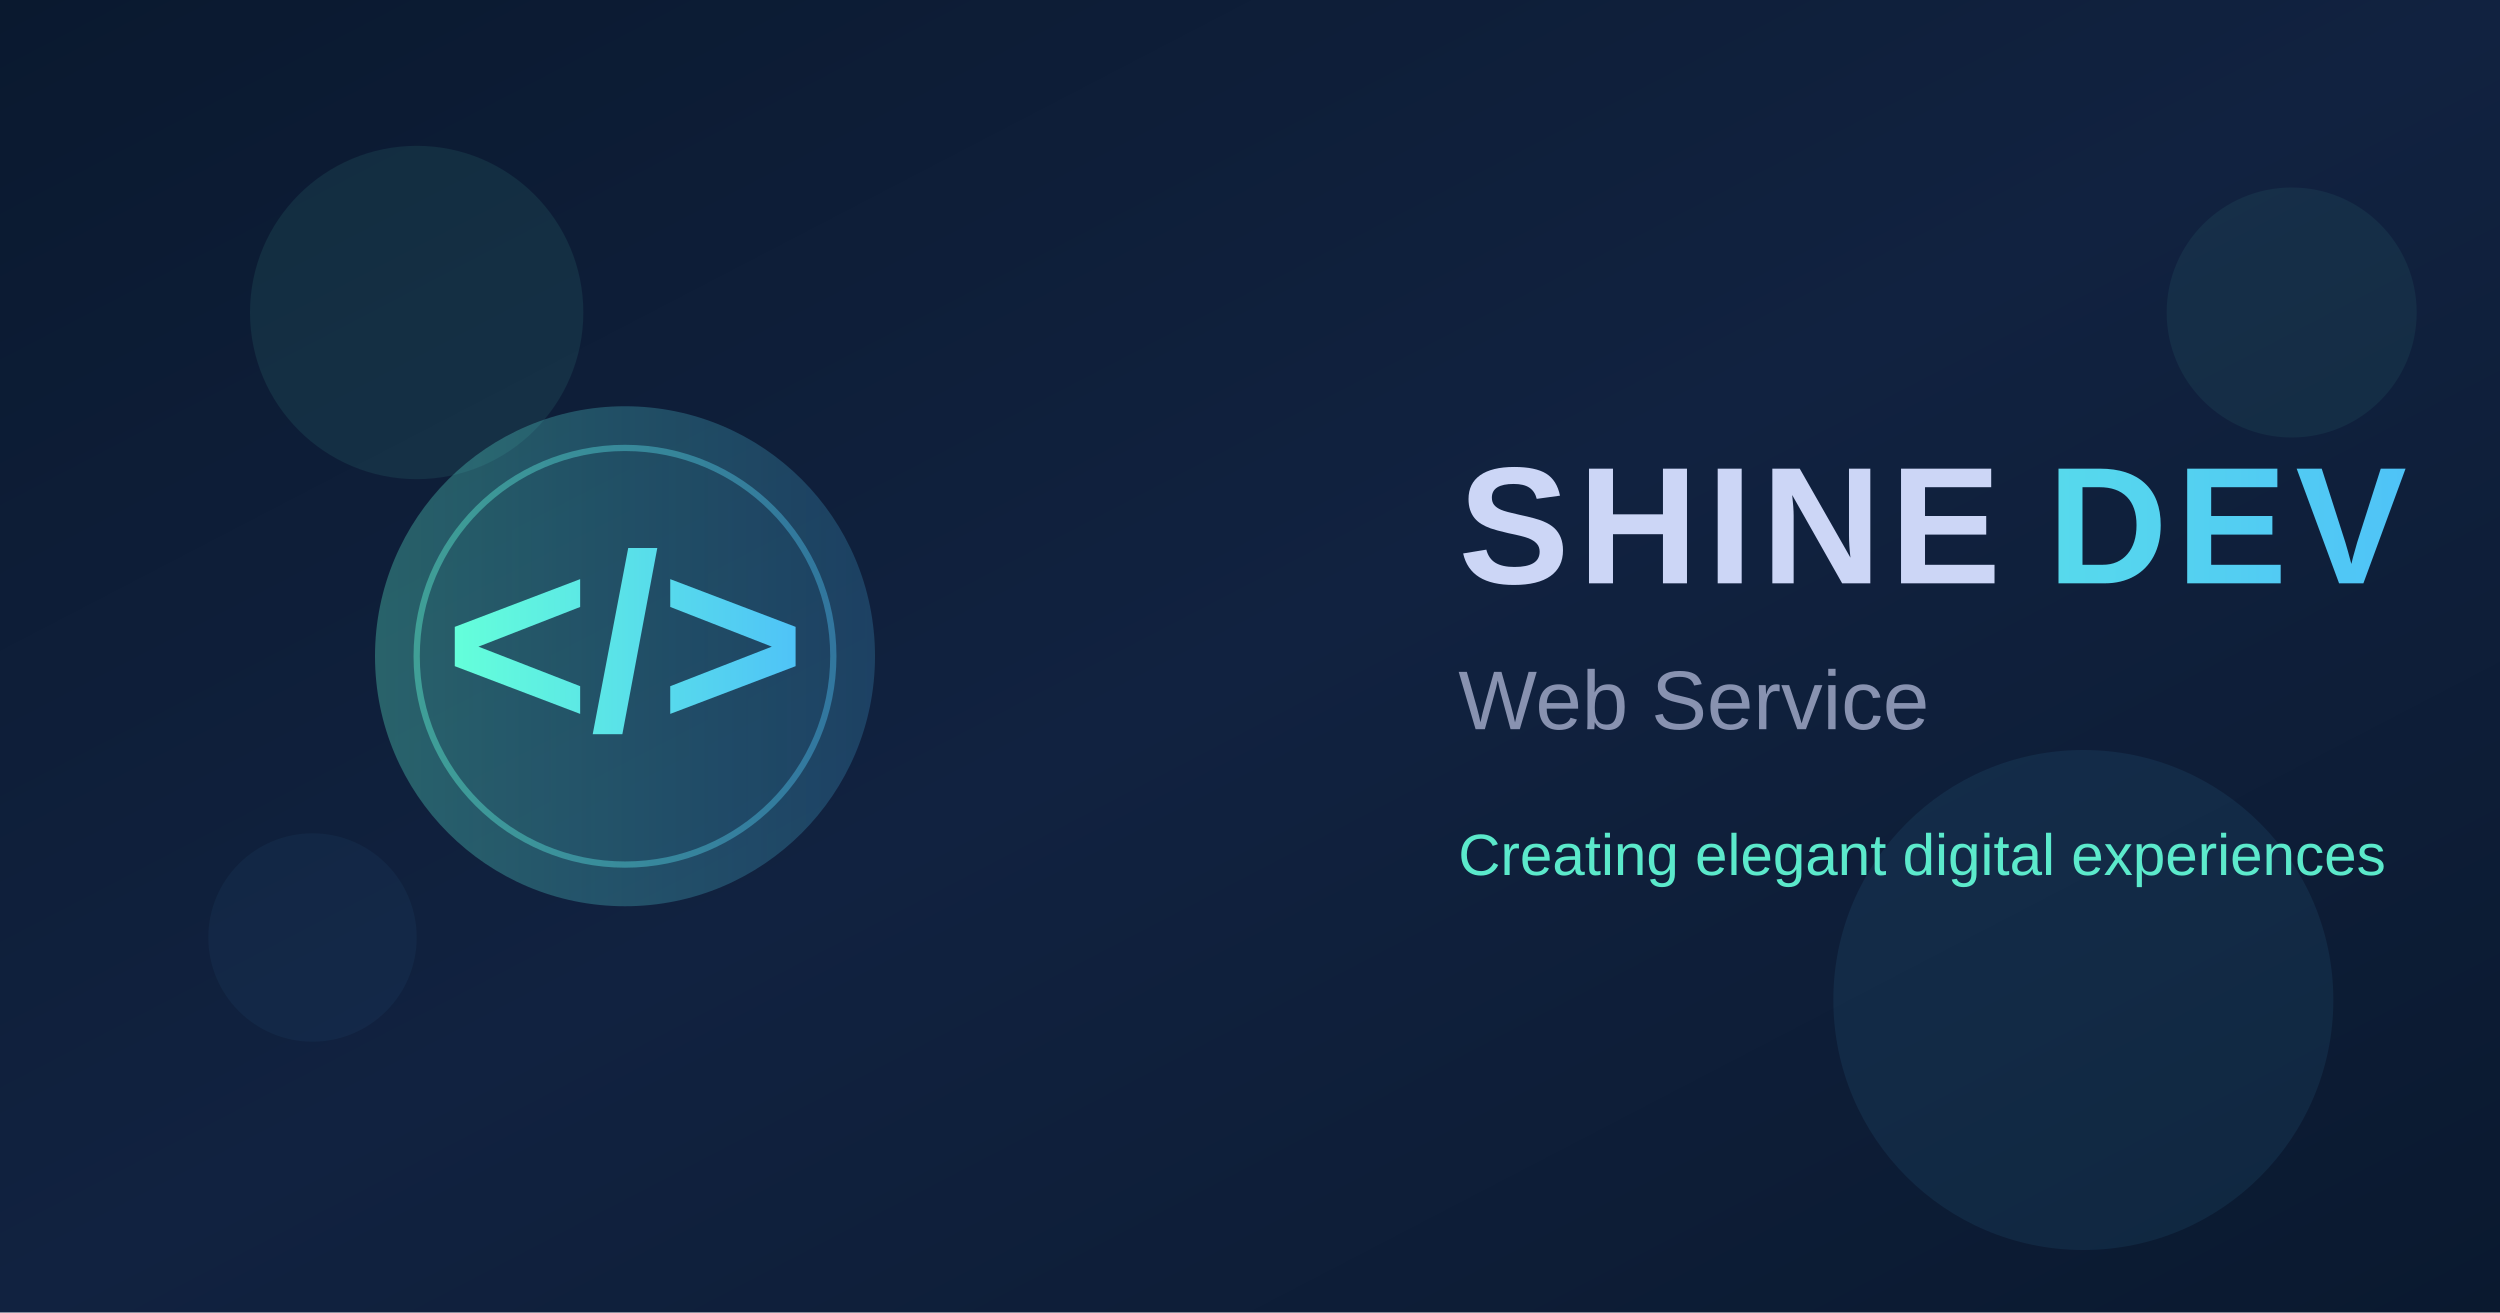
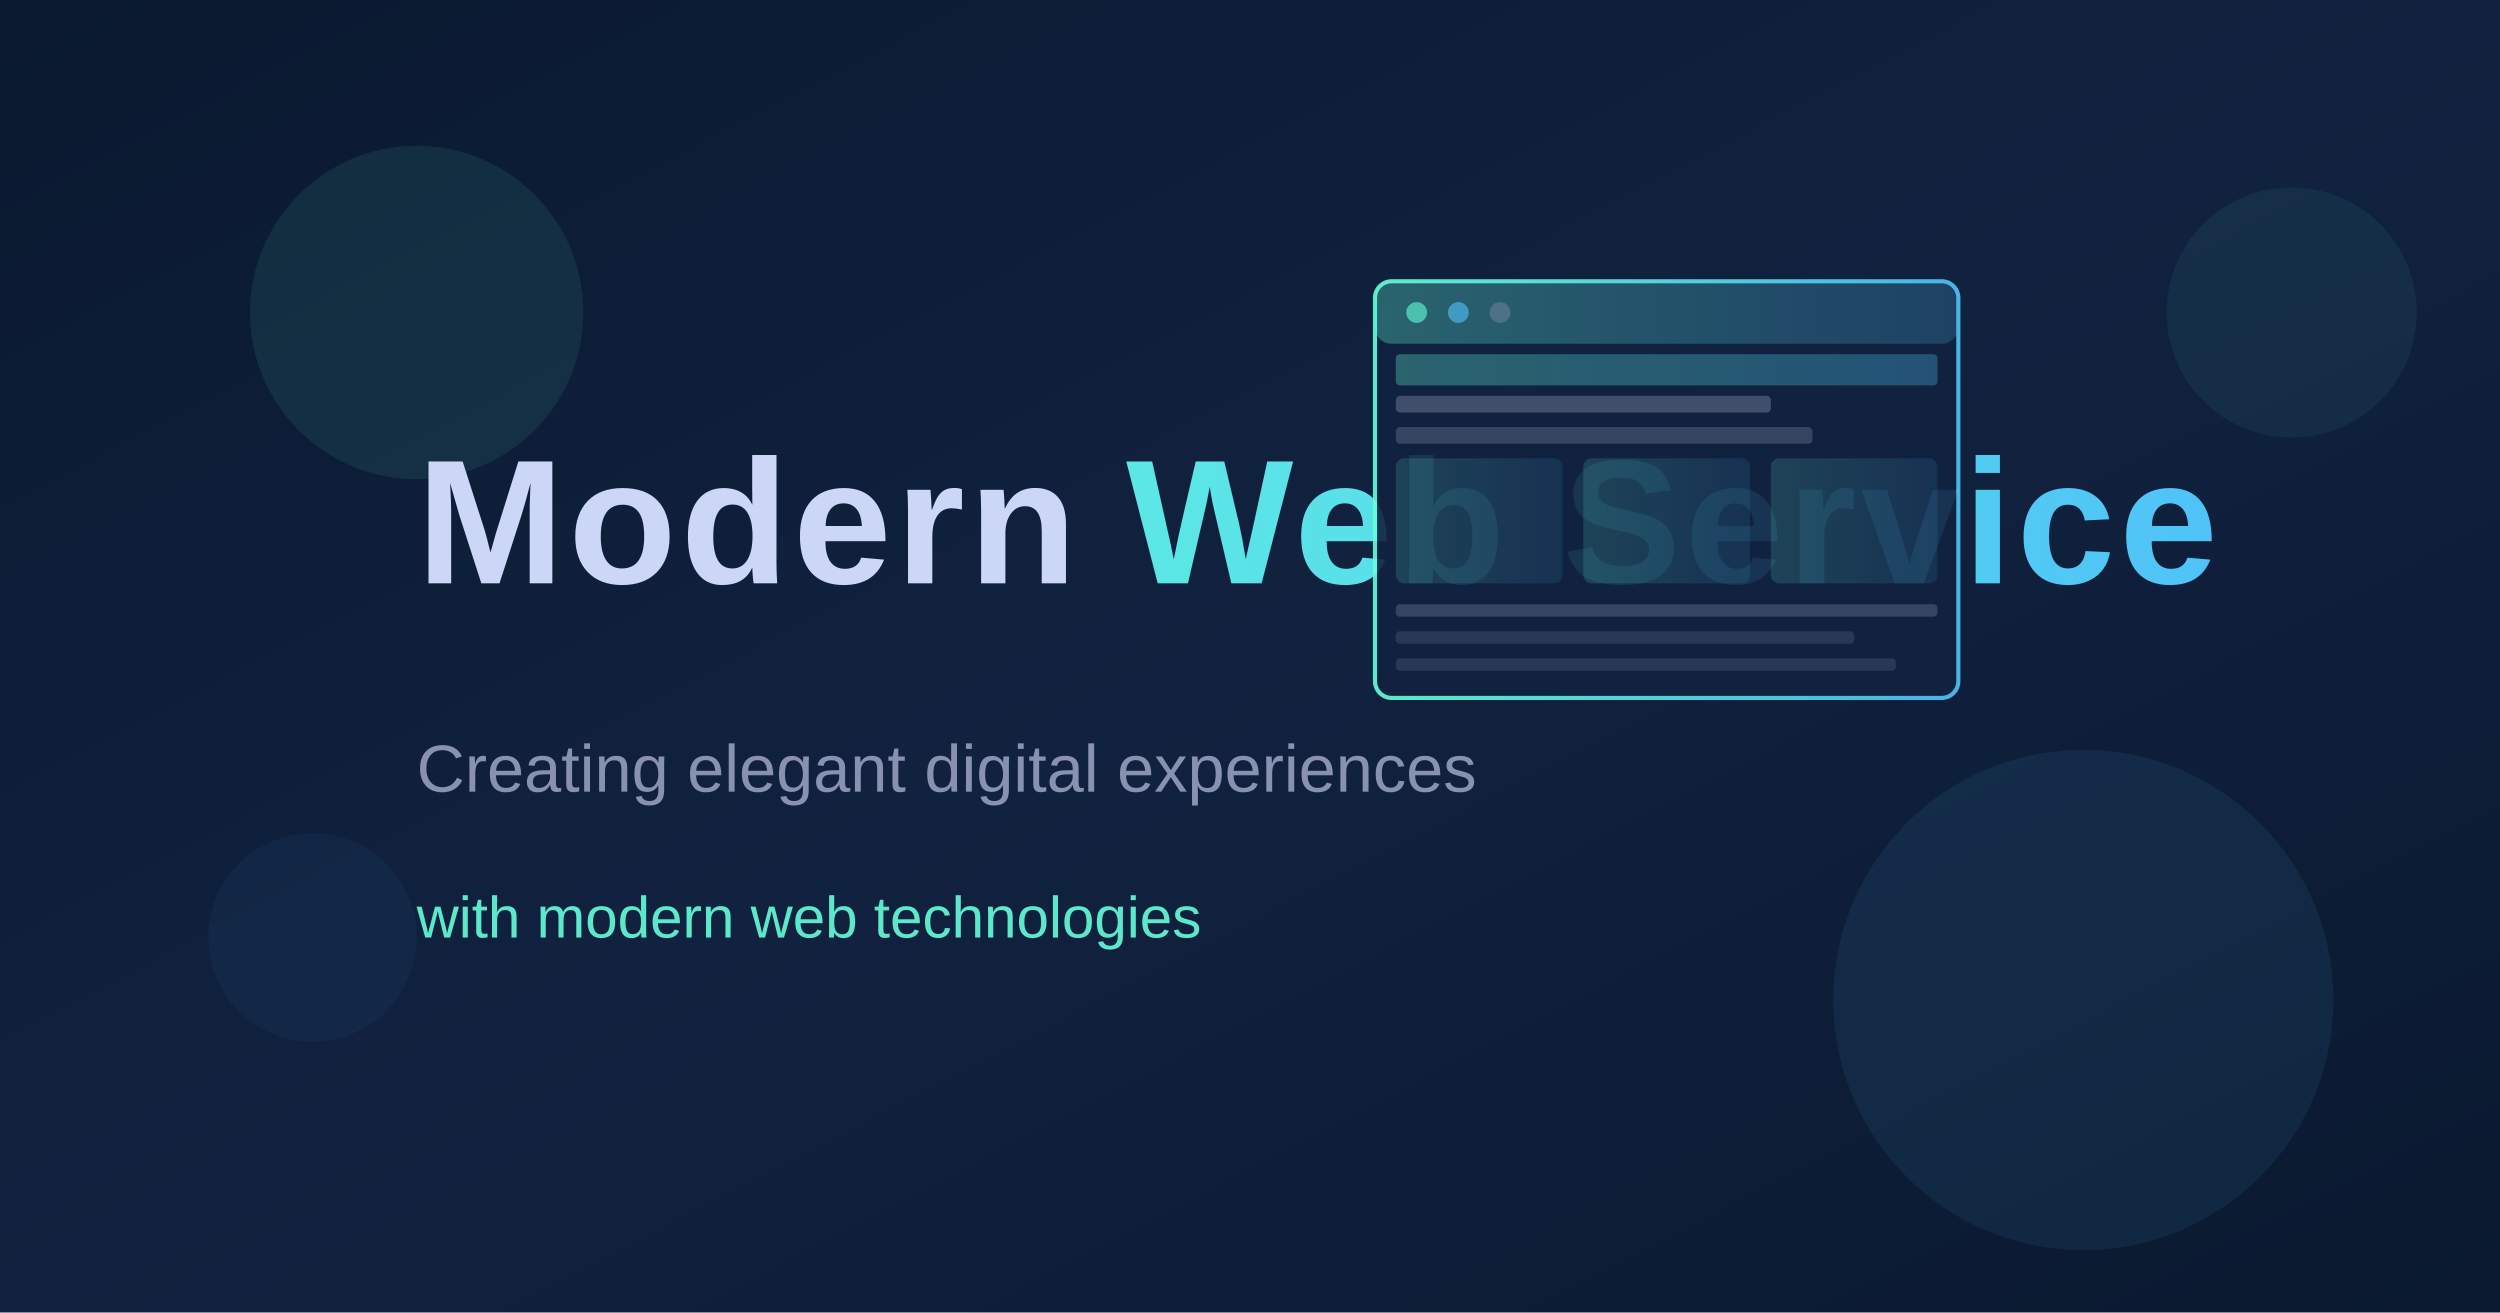
<svg xmlns="http://www.w3.org/2000/svg" viewBox="0 0 1200 630" width="1200" height="630">
  <defs>
    <linearGradient id="bgGrad" x1="0%" y1="0%" x2="100%" y2="100%">
      <stop offset="0%" style="stop-color:#0a192f;stop-opacity:1" />
      <stop offset="50%" style="stop-color:#112240;stop-opacity:1" />
      <stop offset="100%" style="stop-color:#0a192f;stop-opacity:1" />
    </linearGradient>
    <linearGradient id="textGrad" x1="0%" y1="0%" x2="100%" y2="0%">
      <stop offset="0%" style="stop-color:#64ffda;stop-opacity:1" />
      <stop offset="100%" style="stop-color:#4fc3f7;stop-opacity:1" />
    </linearGradient>
    <linearGradient id="accentGrad" x1="0%" y1="0%" x2="100%" y2="0%">
      <stop offset="0%" style="stop-color:#64ffda;stop-opacity:0.3" />
      <stop offset="100%" style="stop-color:#4fc3f7;stop-opacity:0.2" />
    </linearGradient>
  </defs>
  <rect width="1200" height="630" fill="url(#bgGrad)" />
  <circle cx="200" cy="150" r="80" fill="#64ffda" opacity="0.08" />
  <circle cx="1000" cy="480" r="120" fill="#4fc3f7" opacity="0.08" />
  <circle cx="1100" cy="150" r="60" fill="#64ffda" opacity="0.06" />
  <circle cx="150" cy="450" r="50" fill="#4fc3f7" opacity="0.05" />
-   <g transform="translate(300, 315)">
-     <circle r="120" fill="url(#accentGrad)" />
-     <circle r="100" fill="none" stroke="url(#textGrad)" stroke-width="3" opacity="0.4" />
-     <text y="35" font-family="Arial, sans-serif" font-size="120" font-weight="900" fill="url(#textGrad)" text-anchor="middle">&lt;/&gt;</text>
+   <g transform="translate(200, 0)">
+     <text x="0" y="280" font-family="Arial, sans-serif" font-size="85" font-weight="bold" fill="#ccd6f6" text-anchor="start" letter-spacing="2">
+       <tspan fill="#ccd6f6">Modern</tspan>
+       <tspan fill="url(#textGrad)"> Web Service</tspan>
+     </text>
+     <text x="0" y="380" font-family="Arial, sans-serif" font-size="32" fill="#8892b0" text-anchor="start">Creating elegant digital experiences</text>
+     <text x="0" y="450" font-family="Arial, sans-serif" font-size="28" fill="#64ffda" text-anchor="start" opacity="0.9">with modern web technologies</text>
  </g>
-   <g transform="translate(700, 0)">
-     <text x="0" y="280" font-family="Arial, sans-serif" font-size="80" font-weight="bold" fill="#ccd6f6" text-anchor="start" letter-spacing="4">
-       <tspan fill="#ccd6f6">SHINE</tspan>
-       <tspan fill="url(#textGrad)">DEV</tspan>
-     </text>
-     <text x="0" y="350" font-family="Arial, sans-serif" font-size="40" fill="#8892b0" text-anchor="start">Web Service</text>
-     <text x="0" y="420" font-family="Arial, sans-serif" font-size="28" fill="#64ffda" text-anchor="start" opacity="0.9">Creating elegant digital experiences</text>
+   <g transform="translate(800, 315)">
+     <g transform="translate(0, -100)">
+       <rect x="-140" y="-80" width="280" height="200" rx="8" fill="#112240" stroke="url(#textGrad)" stroke-width="2" opacity="0.9" />
+       <rect x="-140" y="-80" width="280" height="30" rx="8" fill="url(#accentGrad)" />
+       <circle cx="-120" cy="-65" r="5" fill="#64ffda" opacity="0.6" />
+       <circle cx="-100" cy="-65" r="5" fill="#4fc3f7" opacity="0.6" />
+       <circle cx="-80" cy="-65" r="5" fill="#8892b0" opacity="0.4" />
+       <rect x="-130" y="-45" width="260" height="15" rx="2" fill="url(#textGrad)" opacity="0.3" />
+       <rect x="-130" y="-25" width="180" height="8" rx="2" fill="#8892b0" opacity="0.4" />
+       <rect x="-130" y="-10" width="200" height="8" rx="2" fill="#8892b0" opacity="0.3" />
+       <rect x="-130" y="5" width="80" height="60" rx="4" fill="url(#accentGrad)" opacity="0.5" />
+       <rect x="-40" y="5" width="80" height="60" rx="4" fill="url(#accentGrad)" opacity="0.5" />
+       <rect x="50" y="5" width="80" height="60" rx="4" fill="url(#accentGrad)" opacity="0.5" />
+       <rect x="-130" y="75" width="260" height="6" rx="2" fill="#8892b0" opacity="0.3" />
+       <rect x="-130" y="88" width="220" height="6" rx="2" fill="#8892b0" opacity="0.2" />
+       <rect x="-130" y="101" width="240" height="6" rx="2" fill="#8892b0" opacity="0.2" />
+     </g>
  </g>
</svg>
